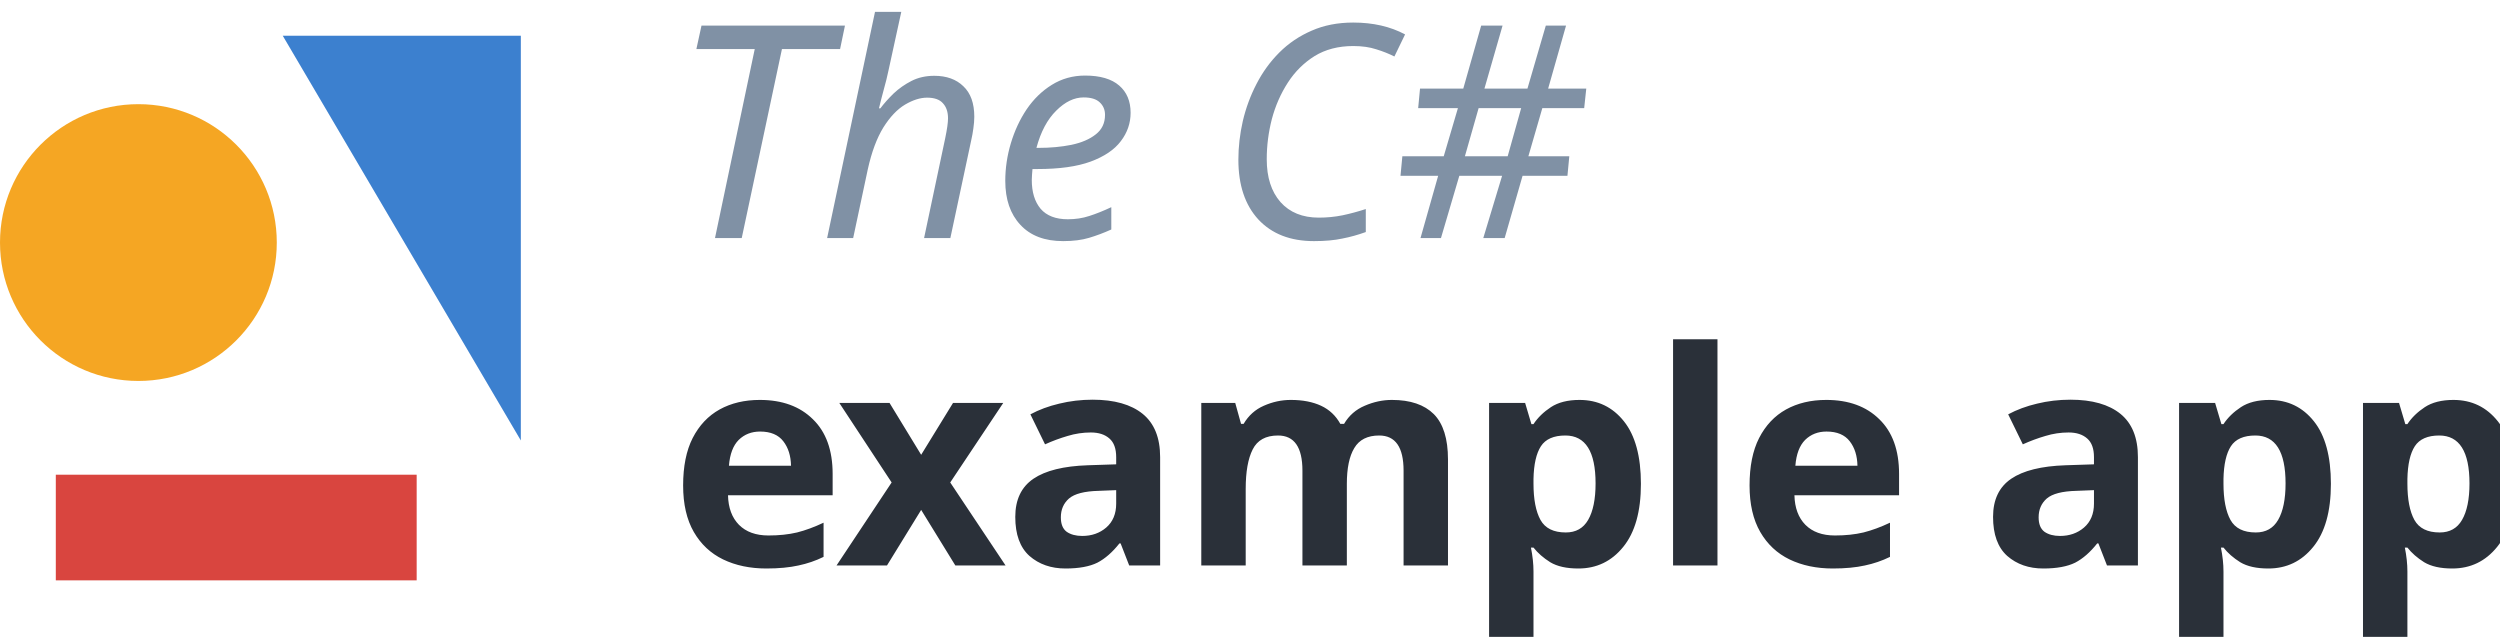
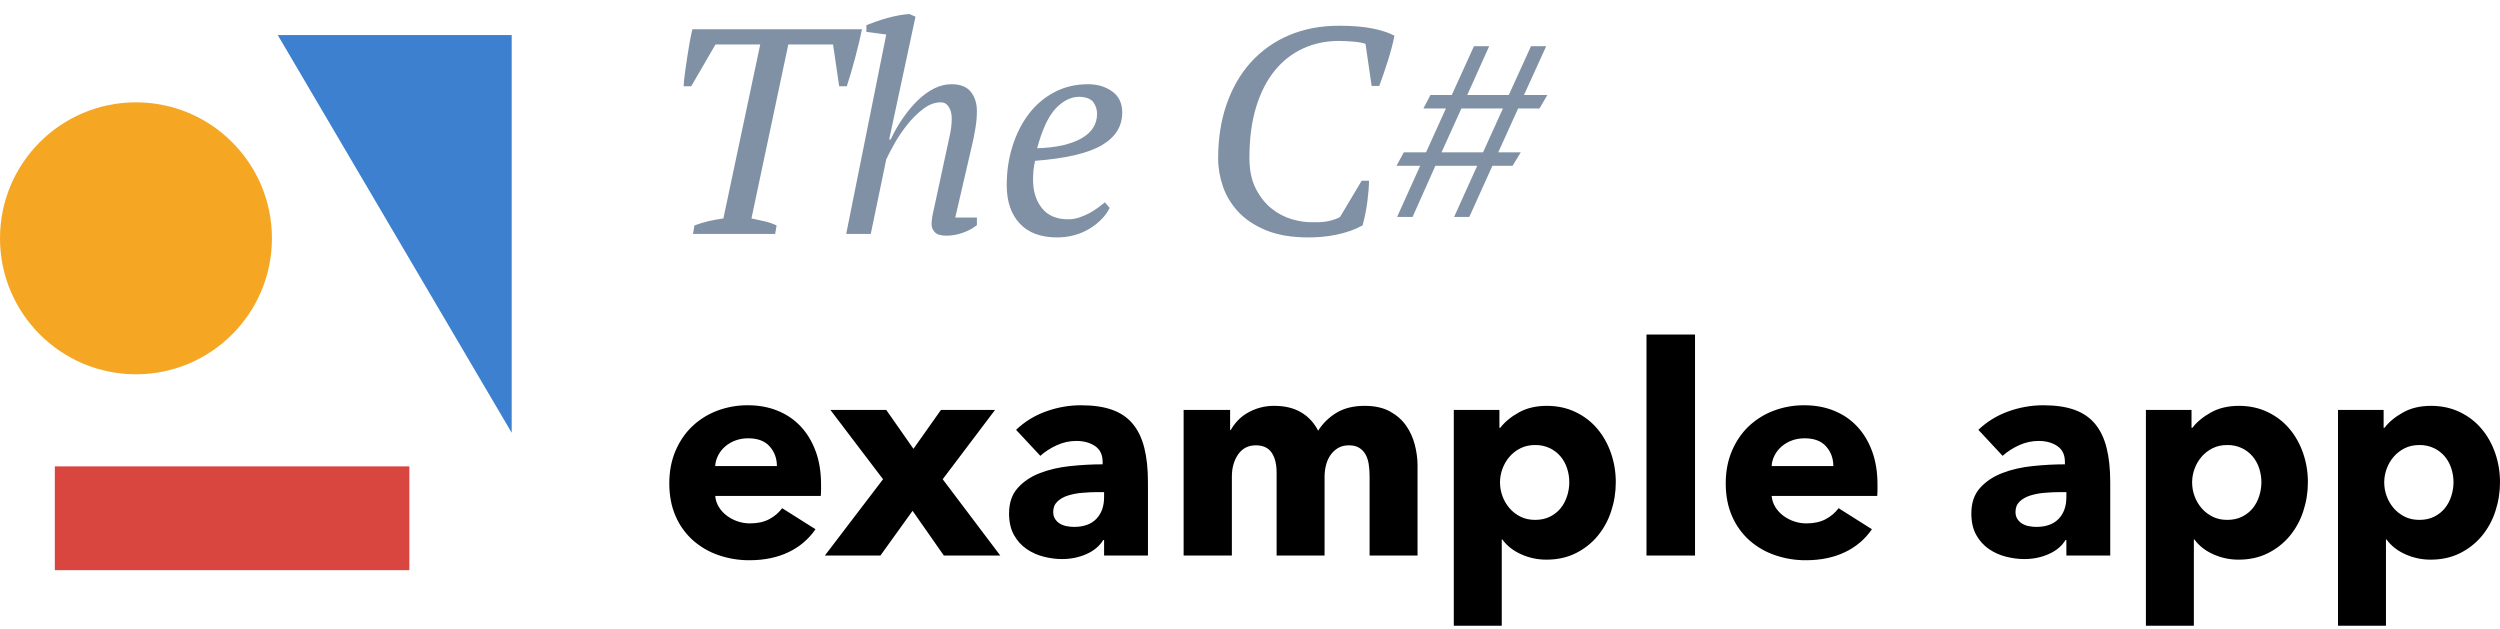
- <svg xmlns="http://www.w3.org/2000/svg" width="168" height="43" viewBox="0 0 168 43">
+ <svg xmlns="http://www.w3.org/2000/svg" width="171" height="43" viewBox="0 0 171 43">
  <g fill="none" fill-rule="evenodd">
-     <g transform="translate(0 2)">
+     <g transform="translate(0 2)" fill-rule="nonzero">
      <path fill="#D9453F" d="M3.75 37v-7.1H28V37z" />
-       <circle cx="9.3" cy="14.3" r="9.3" fill="#F5A623" />
+       <circle fill="#F5A623" cx="9.3" cy="14.3" r="9.3" />
      <path fill="#3C80CF" d="M35 27.6L19 .4h16z" />
    </g>
-     <g font-size="20">
-       <text fill="#2A3039" font-family="AvenirNext-Bold, Avenir Next" font-weight="bold" letter-spacing="-.3" transform="translate(45 18)">
-         <tspan x="0" y="20">example app</tspan>
-       </text>
-       <text fill="#8091A5" font-family="PTSerif-Italic, PT Serif" font-style="italic" transform="translate(45 -27)">
-         <tspan x="0" y="43">The C#</tspan>
-       </text>
-     </g>
+     <path d="M53.14 31.88c0-.52-.163-.967-.49-1.34-.327-.373-.817-.56-1.47-.56-.32 0-.613.05-.88.15-.267.1-.5.237-.7.41-.2.173-.36.377-.48.61-.12.233-.187.477-.2.73h4.22zm3.02 1.26v.4c0 .133-.007.26-.02.38h-7.22c.027.28.11.533.25.76.14.227.32.423.54.59.22.167.467.297.74.39.273.093.557.14.85.14.52 0 .96-.097 1.32-.29.36-.193.653-.443.88-.75l2.28 1.44a4.613 4.613 0 0 1-1.85 1.57c-.767.367-1.657.55-2.67.55a6.371 6.371 0 0 1-2.12-.35 5.148 5.148 0 0 1-1.75-1.02 4.723 4.723 0 0 1-1.18-1.65c-.287-.653-.43-1.4-.43-2.24 0-.813.14-1.55.42-2.21.28-.66.66-1.22 1.14-1.68a5.082 5.082 0 0 1 1.7-1.07 5.814 5.814 0 0 1 2.12-.38c.733 0 1.407.123 2.02.37s1.14.603 1.58 1.07c.44.467.783 1.033 1.03 1.7s.37 1.427.37 2.28zm8.4 4.86l-2.14-3.06-2.2 3.06h-3.8l3.98-5.22-3.6-4.74h3.82l1.86 2.66 1.88-2.66h3.7l-3.58 4.74L68.42 38h-3.86zm10.96-4.34h-.42c-.36 0-.723.017-1.09.05a4.483 4.483 0 0 0-.98.19c-.287.093-.523.23-.71.41-.187.18-.28.417-.28.71 0 .187.043.347.13.48.087.133.197.24.33.32a1.4 1.4 0 0 0 .46.17c.173.033.34.05.5.05.667 0 1.177-.183 1.53-.55.353-.367.53-.863.53-1.49v-.34zM69.5 29.4c.587-.56 1.27-.98 2.05-1.26.78-.28 1.577-.42 2.39-.42.84 0 1.55.103 2.13.31.58.207 1.05.527 1.41.96.36.433.623.98.79 1.64.167.66.25 1.443.25 2.35V38h-3v-1.06h-.06c-.253.413-.637.733-1.15.96-.513.227-1.07.34-1.67.34-.4 0-.813-.053-1.24-.16a3.632 3.632 0 0 1-1.17-.52 2.816 2.816 0 0 1-.87-.96c-.227-.4-.34-.893-.34-1.48 0-.72.197-1.3.59-1.74.393-.44.9-.78 1.52-1.02s1.31-.4 2.07-.48c.76-.08 1.5-.12 2.22-.12v-.16c0-.493-.173-.857-.52-1.09-.347-.233-.773-.35-1.28-.35-.467 0-.917.1-1.35.3-.433.2-.803.44-1.11.72L69.5 29.4zM93.68 38v-5.44c0-.28-.02-.55-.06-.81a1.934 1.934 0 0 0-.22-.67 1.265 1.265 0 0 0-.43-.45c-.18-.113-.417-.17-.71-.17-.28 0-.523.06-.73.18-.207.12-.38.28-.52.48a2.1 2.1 0 0 0-.31.69c-.067.26-.1.53-.1.81V38h-3.28v-5.68c0-.573-.113-1.027-.34-1.36-.227-.333-.587-.5-1.08-.5-.52 0-.923.207-1.21.62-.287.413-.43.92-.43 1.52V38h-3.3v-9.96h3.18v1.38h.04c.12-.213.27-.42.45-.62s.397-.377.65-.53a3.596 3.596 0 0 1 1.88-.51c.72 0 1.33.147 1.83.44.5.293.89.713 1.17 1.26.333-.52.76-.933 1.28-1.24.52-.307 1.153-.46 1.9-.46.68 0 1.25.123 1.71.37.46.247.83.567 1.11.96.28.393.483.833.61 1.32.127.487.19.963.19 1.43V38h-3.28zm16.84-5.02c0 .693-.107 1.36-.32 2a5.142 5.142 0 0 1-.93 1.69 4.594 4.594 0 0 1-1.49 1.17c-.587.293-1.253.44-2 .44a4.182 4.182 0 0 1-1.74-.37c-.547-.247-.973-.583-1.28-1.01h-.04v5.9h-3.28V28.04h3.12v1.22h.06c.307-.4.73-.75 1.27-1.05.54-.3 1.177-.45 1.91-.45.72 0 1.373.14 1.96.42.587.28 1.083.66 1.49 1.14.407.48.72 1.037.94 1.67.22.633.33 1.297.33 1.99zm-3.18 0c0-.32-.05-.633-.15-.94a2.442 2.442 0 0 0-.44-.81 2.225 2.225 0 0 0-.73-.57 2.252 2.252 0 0 0-1.02-.22c-.373 0-.707.073-1 .22-.293.147-.543.34-.75.58-.207.24-.367.513-.48.82a2.692 2.692 0 0 0 0 1.88c.113.307.273.58.48.82.207.24.457.433.75.58.293.147.627.22 1 .22.387 0 .727-.073 1.02-.22.293-.147.537-.34.73-.58.193-.24.34-.517.44-.83.1-.313.15-.63.15-.95zm5.28 5.02V22.88h3.32V38h-3.32zm12.78-6.12c0-.52-.163-.967-.49-1.34-.327-.373-.817-.56-1.47-.56-.32 0-.613.05-.88.15-.267.1-.5.237-.7.41-.2.173-.36.377-.48.61-.12.233-.187.477-.2.73h4.22zm3.02 1.26v.4c0 .133-.007.26-.02.38h-7.22c.027.28.11.533.25.76.14.227.32.423.54.59.22.167.467.297.74.39.273.093.557.14.85.14.52 0 .96-.097 1.32-.29.36-.193.653-.443.88-.75l2.28 1.44a4.613 4.613 0 0 1-1.85 1.57c-.767.367-1.657.55-2.67.55a6.371 6.371 0 0 1-2.12-.35 5.148 5.148 0 0 1-1.75-1.02 4.723 4.723 0 0 1-1.18-1.65c-.287-.653-.43-1.4-.43-2.24 0-.813.14-1.55.42-2.21.28-.66.66-1.22 1.14-1.68a5.082 5.082 0 0 1 1.7-1.07 5.814 5.814 0 0 1 2.12-.38c.733 0 1.407.123 2.02.37s1.14.603 1.58 1.07c.44.467.783 1.033 1.03 1.7s.37 1.427.37 2.28zm12.92.52h-.42c-.36 0-.723.017-1.09.05a4.483 4.483 0 0 0-.98.19c-.287.093-.523.23-.71.41-.187.18-.28.417-.28.71 0 .187.043.347.13.48.087.133.197.24.33.32a1.4 1.4 0 0 0 .46.17c.173.033.34.05.5.05.667 0 1.177-.183 1.53-.55.353-.367.53-.863.53-1.49v-.34zm-6.02-4.26c.587-.56 1.27-.98 2.05-1.26.78-.28 1.577-.42 2.39-.42.84 0 1.55.103 2.13.31.58.207 1.05.527 1.41.96.36.433.623.98.79 1.64.167.66.25 1.443.25 2.35V38h-3v-1.06h-.06c-.253.413-.637.733-1.15.96-.513.227-1.07.34-1.67.34-.4 0-.813-.053-1.24-.16a3.632 3.632 0 0 1-1.17-.52 2.816 2.816 0 0 1-.87-.96c-.227-.4-.34-.893-.34-1.48 0-.72.197-1.3.59-1.74.393-.44.9-.78 1.52-1.02s1.31-.4 2.07-.48c.76-.08 1.5-.12 2.22-.12v-.16c0-.493-.173-.857-.52-1.09-.347-.233-.773-.35-1.28-.35-.467 0-.917.1-1.35.3-.433.2-.803.44-1.11.72l-1.66-1.78zm22.54 3.58c0 .693-.107 1.36-.32 2a5.142 5.142 0 0 1-.93 1.69 4.594 4.594 0 0 1-1.49 1.17c-.587.293-1.253.44-2 .44a4.182 4.182 0 0 1-1.74-.37c-.547-.247-.973-.583-1.28-1.01h-.04v5.9h-3.28V28.04h3.12v1.22h.06c.307-.4.73-.75 1.27-1.05.54-.3 1.177-.45 1.91-.45.72 0 1.373.14 1.96.42.587.28 1.083.66 1.49 1.14.407.48.72 1.037.94 1.67.22.633.33 1.297.33 1.99zm-3.18 0c0-.32-.05-.633-.15-.94a2.442 2.442 0 0 0-.44-.81 2.225 2.225 0 0 0-.73-.57 2.252 2.252 0 0 0-1.02-.22c-.373 0-.707.073-1 .22-.293.147-.543.34-.75.58-.207.24-.367.513-.48.82a2.692 2.692 0 0 0 0 1.88c.113.307.273.58.48.82.207.24.457.433.75.58.293.147.627.22 1 .22.387 0 .727-.073 1.02-.22.293-.147.537-.34.73-.58.193-.24.34-.517.44-.83.1-.313.15-.63.15-.95zm16.32 0c0 .693-.107 1.36-.32 2a5.142 5.142 0 0 1-.93 1.69 4.594 4.594 0 0 1-1.49 1.17c-.587.293-1.253.44-2 .44a4.182 4.182 0 0 1-1.74-.37c-.547-.247-.973-.583-1.28-1.01h-.04v5.9h-3.28V28.04h3.12v1.22h.06c.307-.4.73-.75 1.27-1.05.54-.3 1.177-.45 1.91-.45.72 0 1.373.14 1.96.42.587.28 1.083.66 1.49 1.14.407.48.72 1.037.94 1.67.22.633.33 1.297.33 1.99zm-3.18 0c0-.32-.05-.633-.15-.94a2.442 2.442 0 0 0-.44-.81 2.225 2.225 0 0 0-.73-.57 2.252 2.252 0 0 0-1.02-.22c-.373 0-.707.073-1 .22-.293.147-.543.34-.75.58-.207.24-.367.513-.48.82a2.692 2.692 0 0 0 0 1.88c.113.307.273.58.48.82.207.24.457.433.75.58.293.147.627.22 1 .22.387 0 .727-.073 1.02-.22.293-.147.537-.34.73-.58.193-.24.34-.517.44-.83.1-.313.15-.63.15-.95z" fill="#000" />
+     <path d="M53.02 16H47.4l.1-.58c.32-.12.637-.217.95-.29.313-.073.657-.137 1.03-.19L52 3.04h-3.06L47.28 5.9h-.52c.013-.267.043-.57.09-.91.047-.34.097-.687.15-1.04.053-.353.11-.7.17-1.04.06-.34.123-.643.19-.91h11.6c-.053.267-.12.567-.2.9a46.818 46.818 0 0 1-.55 2.07c-.1.34-.197.65-.29.93h-.52l-.42-2.86h-3.06l-2.52 11.9c.32.067.623.133.91.2.287.067.557.16.81.28l-.1.58zm6.24-13.82v-.46c.2-.08.423-.163.67-.25.247-.087.503-.167.77-.24.267-.073.527-.133.78-.18.253-.047.493-.077.72-.09l.42.18-1.8 8.4h.1c.253-.533.54-1.03.86-1.49.32-.46.657-.86 1.01-1.2.353-.34.723-.607 1.11-.8.387-.193.78-.29 1.18-.29.613 0 1.057.177 1.33.53.273.353.41.79.41 1.31 0 .36-.033.747-.1 1.16-.067.413-.147.813-.24 1.2l-1.14 4.92h1.48v.52a3.298 3.298 0 0 1-.96.52c-.373.133-.747.2-1.12.2-.387 0-.653-.08-.8-.24a.757.757 0 0 1-.22-.52c0-.24.033-.51.1-.81.067-.3.133-.603.2-.91l.72-3.34c.093-.413.177-.8.25-1.16.073-.36.11-.707.11-1.04 0-.307-.067-.567-.2-.78-.133-.213-.313-.32-.54-.32-.413 0-.813.147-1.2.44a6.226 6.226 0 0 0-1.08 1.06 9.592 9.592 0 0 0-.88 1.29c-.253.447-.447.817-.58 1.11L59.56 16h-1.68l2.74-13.64-1.36-.18zM75.9 14.22c-.12.253-.293.5-.52.74a4.1 4.1 0 0 1-1.84 1.11c-.387.113-.8.17-1.24.17-1.107 0-1.957-.317-2.55-.95-.593-.633-.89-1.51-.89-2.63 0-.947.133-1.84.4-2.68.267-.84.64-1.573 1.12-2.2a5.258 5.258 0 0 1 1.75-1.48c.687-.36 1.45-.54 2.29-.54.64 0 1.19.163 1.65.49.46.327.69.81.69 1.45 0 .947-.47 1.693-1.41 2.24-.94.547-2.457.9-4.55 1.06-.053.227-.09.447-.11.66-.02.213-.03.42-.03.62 0 .8.203 1.453.61 1.96.407.507 1.003.76 1.79.76.253 0 .503-.04.75-.12.247-.08.48-.18.7-.3.22-.12.42-.247.6-.38s.337-.253.47-.36l.32.38zm-2.1-7.6c-.573.013-1.107.283-1.6.81-.493.527-.913 1.43-1.26 2.71 1.293-.04 2.3-.263 3.02-.67.72-.407 1.08-.97 1.08-1.69 0-.28-.083-.54-.25-.78-.167-.24-.497-.367-.99-.38zm19.34 5.74h.5c0 .373-.037.843-.11 1.41a12.045 12.045 0 0 1-.33 1.65 5.594 5.594 0 0 1-.86.38 7.242 7.242 0 0 1-.96.26c-.333.067-.66.113-.98.14-.32.027-.62.04-.9.04-1.133 0-2.093-.16-2.88-.48-.787-.32-1.423-.74-1.91-1.26-.487-.52-.84-1.1-1.06-1.74-.22-.64-.33-1.28-.33-1.92 0-1.36.193-2.597.58-3.71.387-1.113.937-2.067 1.65-2.86a7.375 7.375 0 0 1 2.6-1.85c1.02-.44 2.17-.66 3.45-.66.88 0 1.627.06 2.24.18.613.12 1.127.287 1.54.5-.04.213-.097.463-.17.75-.073.287-.16.59-.26.91-.1.32-.203.633-.31.94-.107.307-.207.587-.3.84h-.52L93.4 3c-.173-.067-.437-.117-.79-.15a10.97 10.97 0 0 0-1.03-.05c-.88 0-1.693.17-2.44.51a5.363 5.363 0 0 0-1.94 1.51c-.547.667-.973 1.5-1.28 2.5-.307 1-.46 2.16-.46 3.48 0 .827.143 1.523.43 2.09.287.567.647 1.023 1.08 1.37.433.347.903.593 1.41.74.507.147.987.213 1.44.2.453.013.837-.02 1.15-.1.313-.08.543-.167.69-.26l1.48-2.48zm7.9-1.02h-2.86l-1.56 3.5h-1.06l1.58-3.5h-1.62l.5-.92h1.52l1.36-3h-1.54l.48-.92h1.46l1.52-3.34h1.04l-1.5 3.34h2.84l1.52-3.34h1.04l-1.52 3.34h1.6l-.54.92h-1.46l-1.36 3h1.54l-.56.92h-1.38l-1.58 3.5h-1.04l1.58-3.5zm-2.44-.92h2.84l1.36-3h-2.84l-1.36 3z" fill="#8091A5" />
  </g>
</svg>
